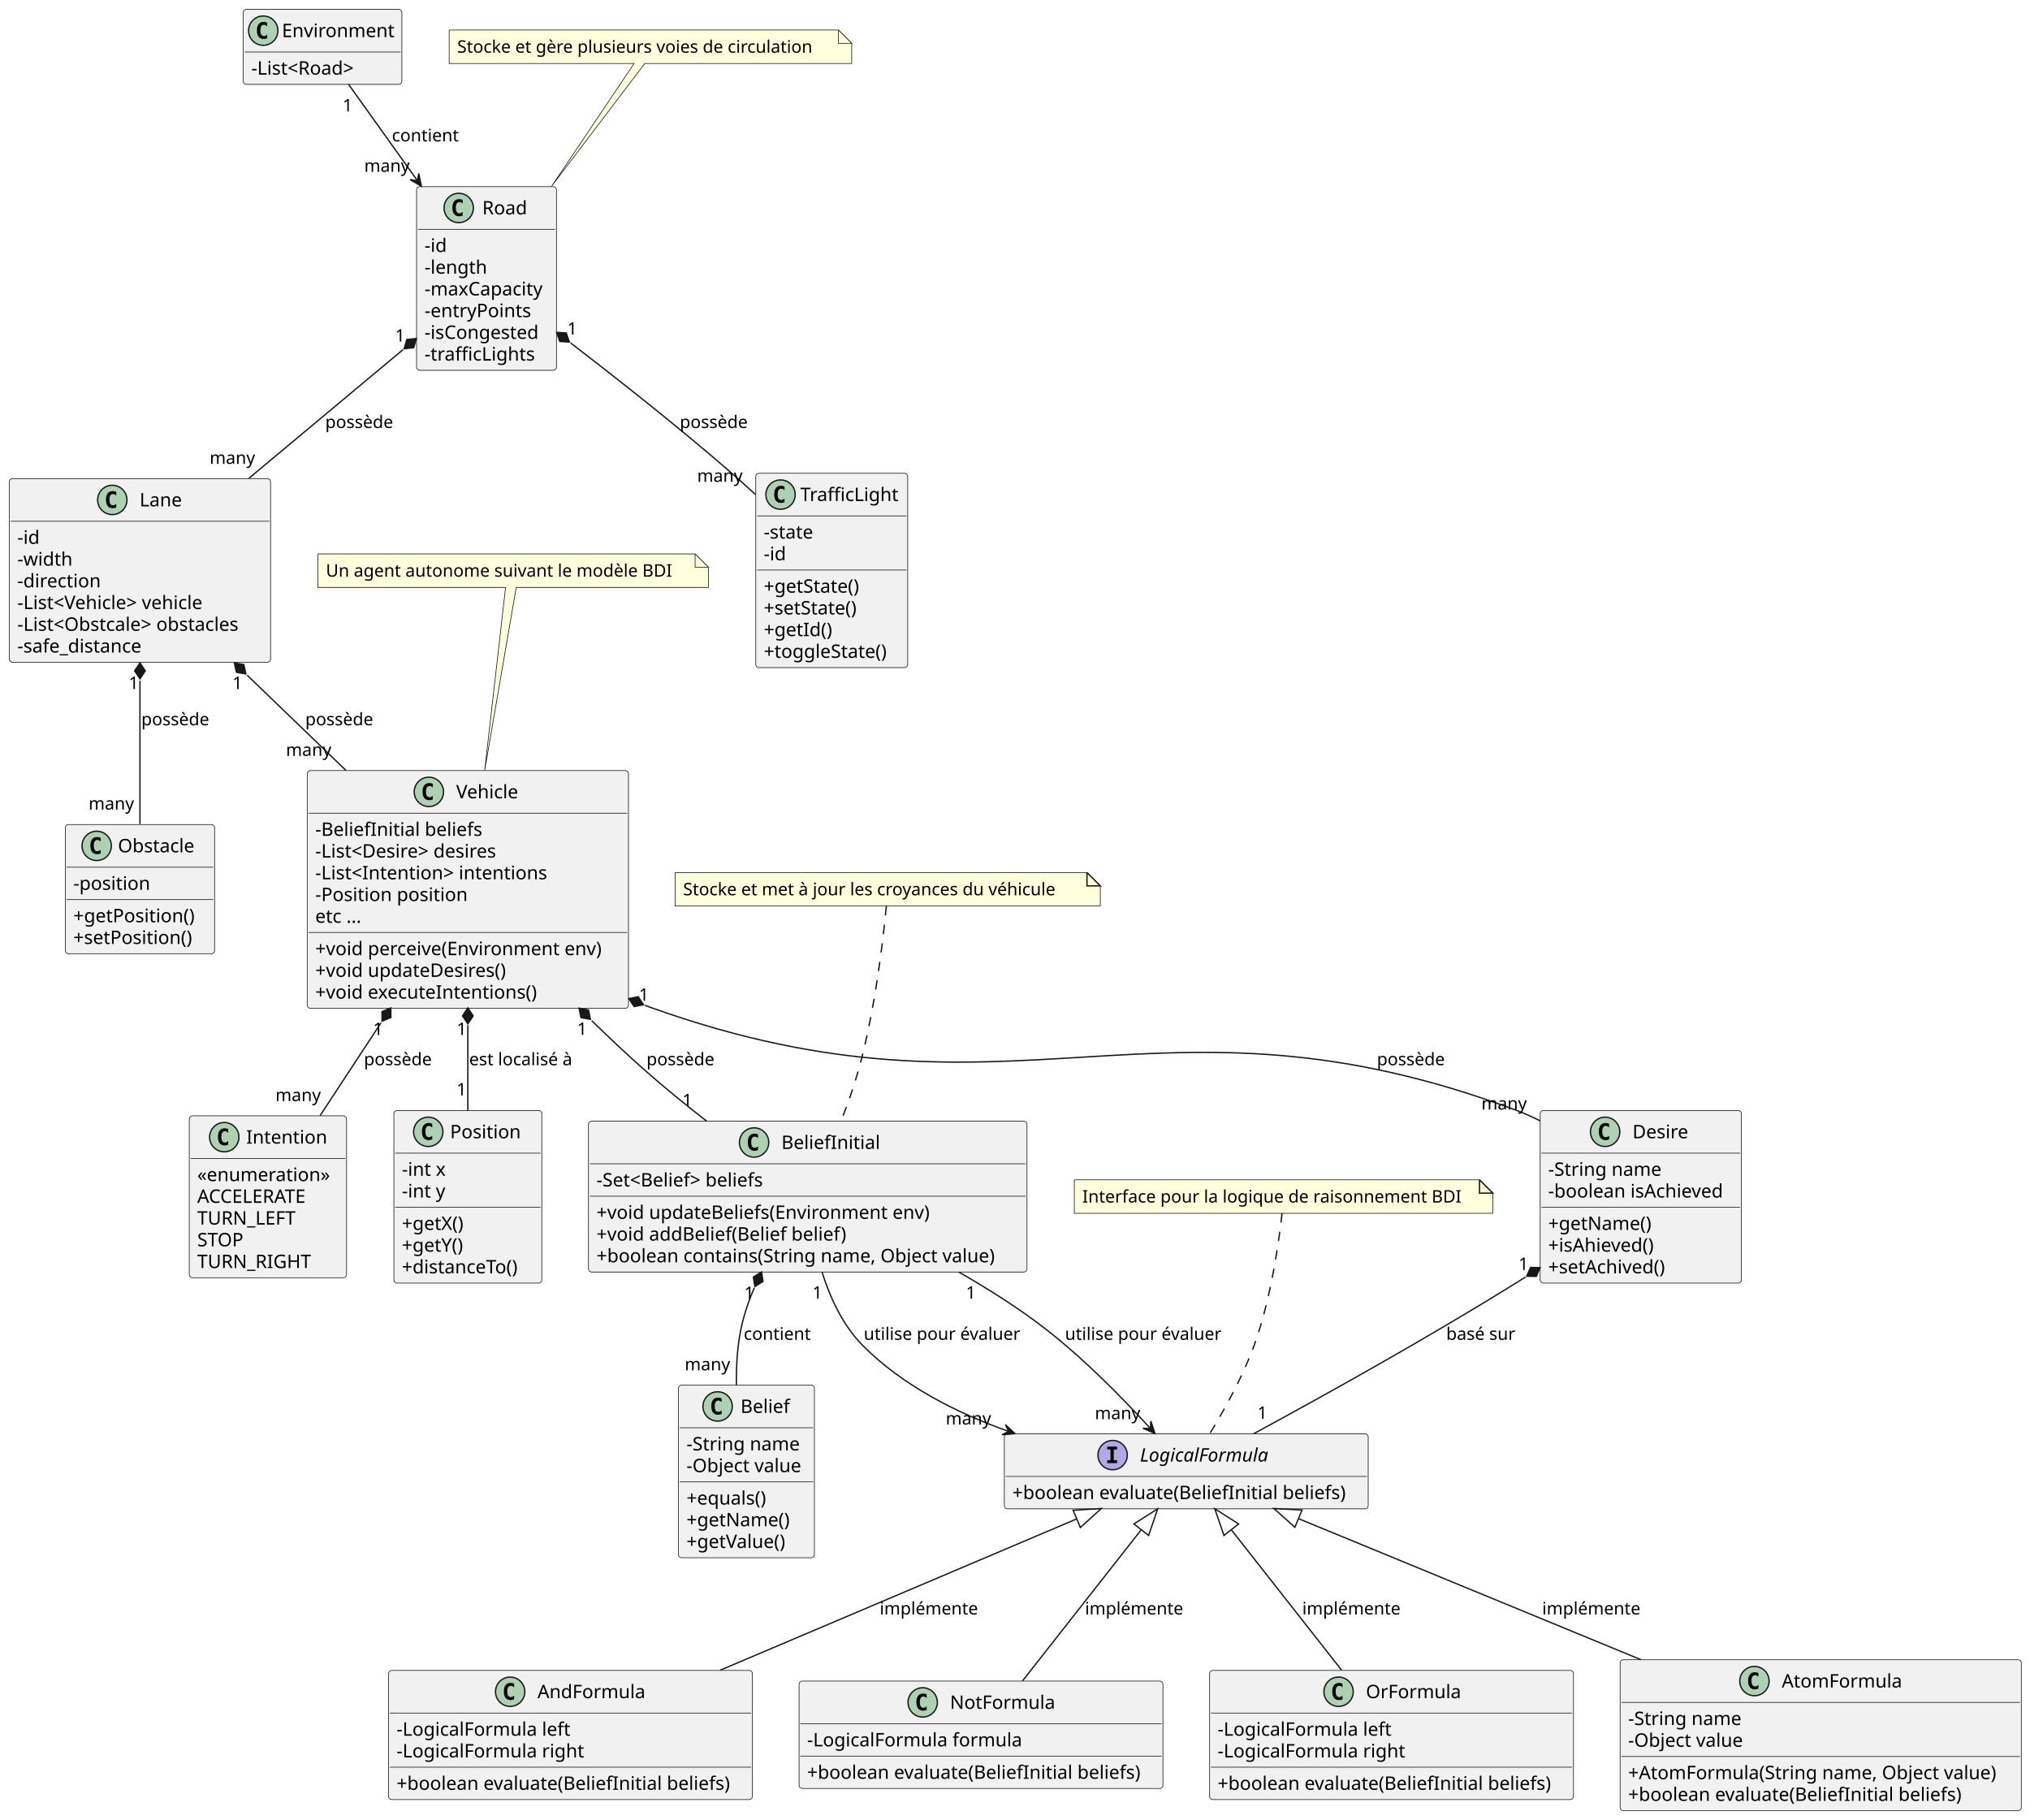
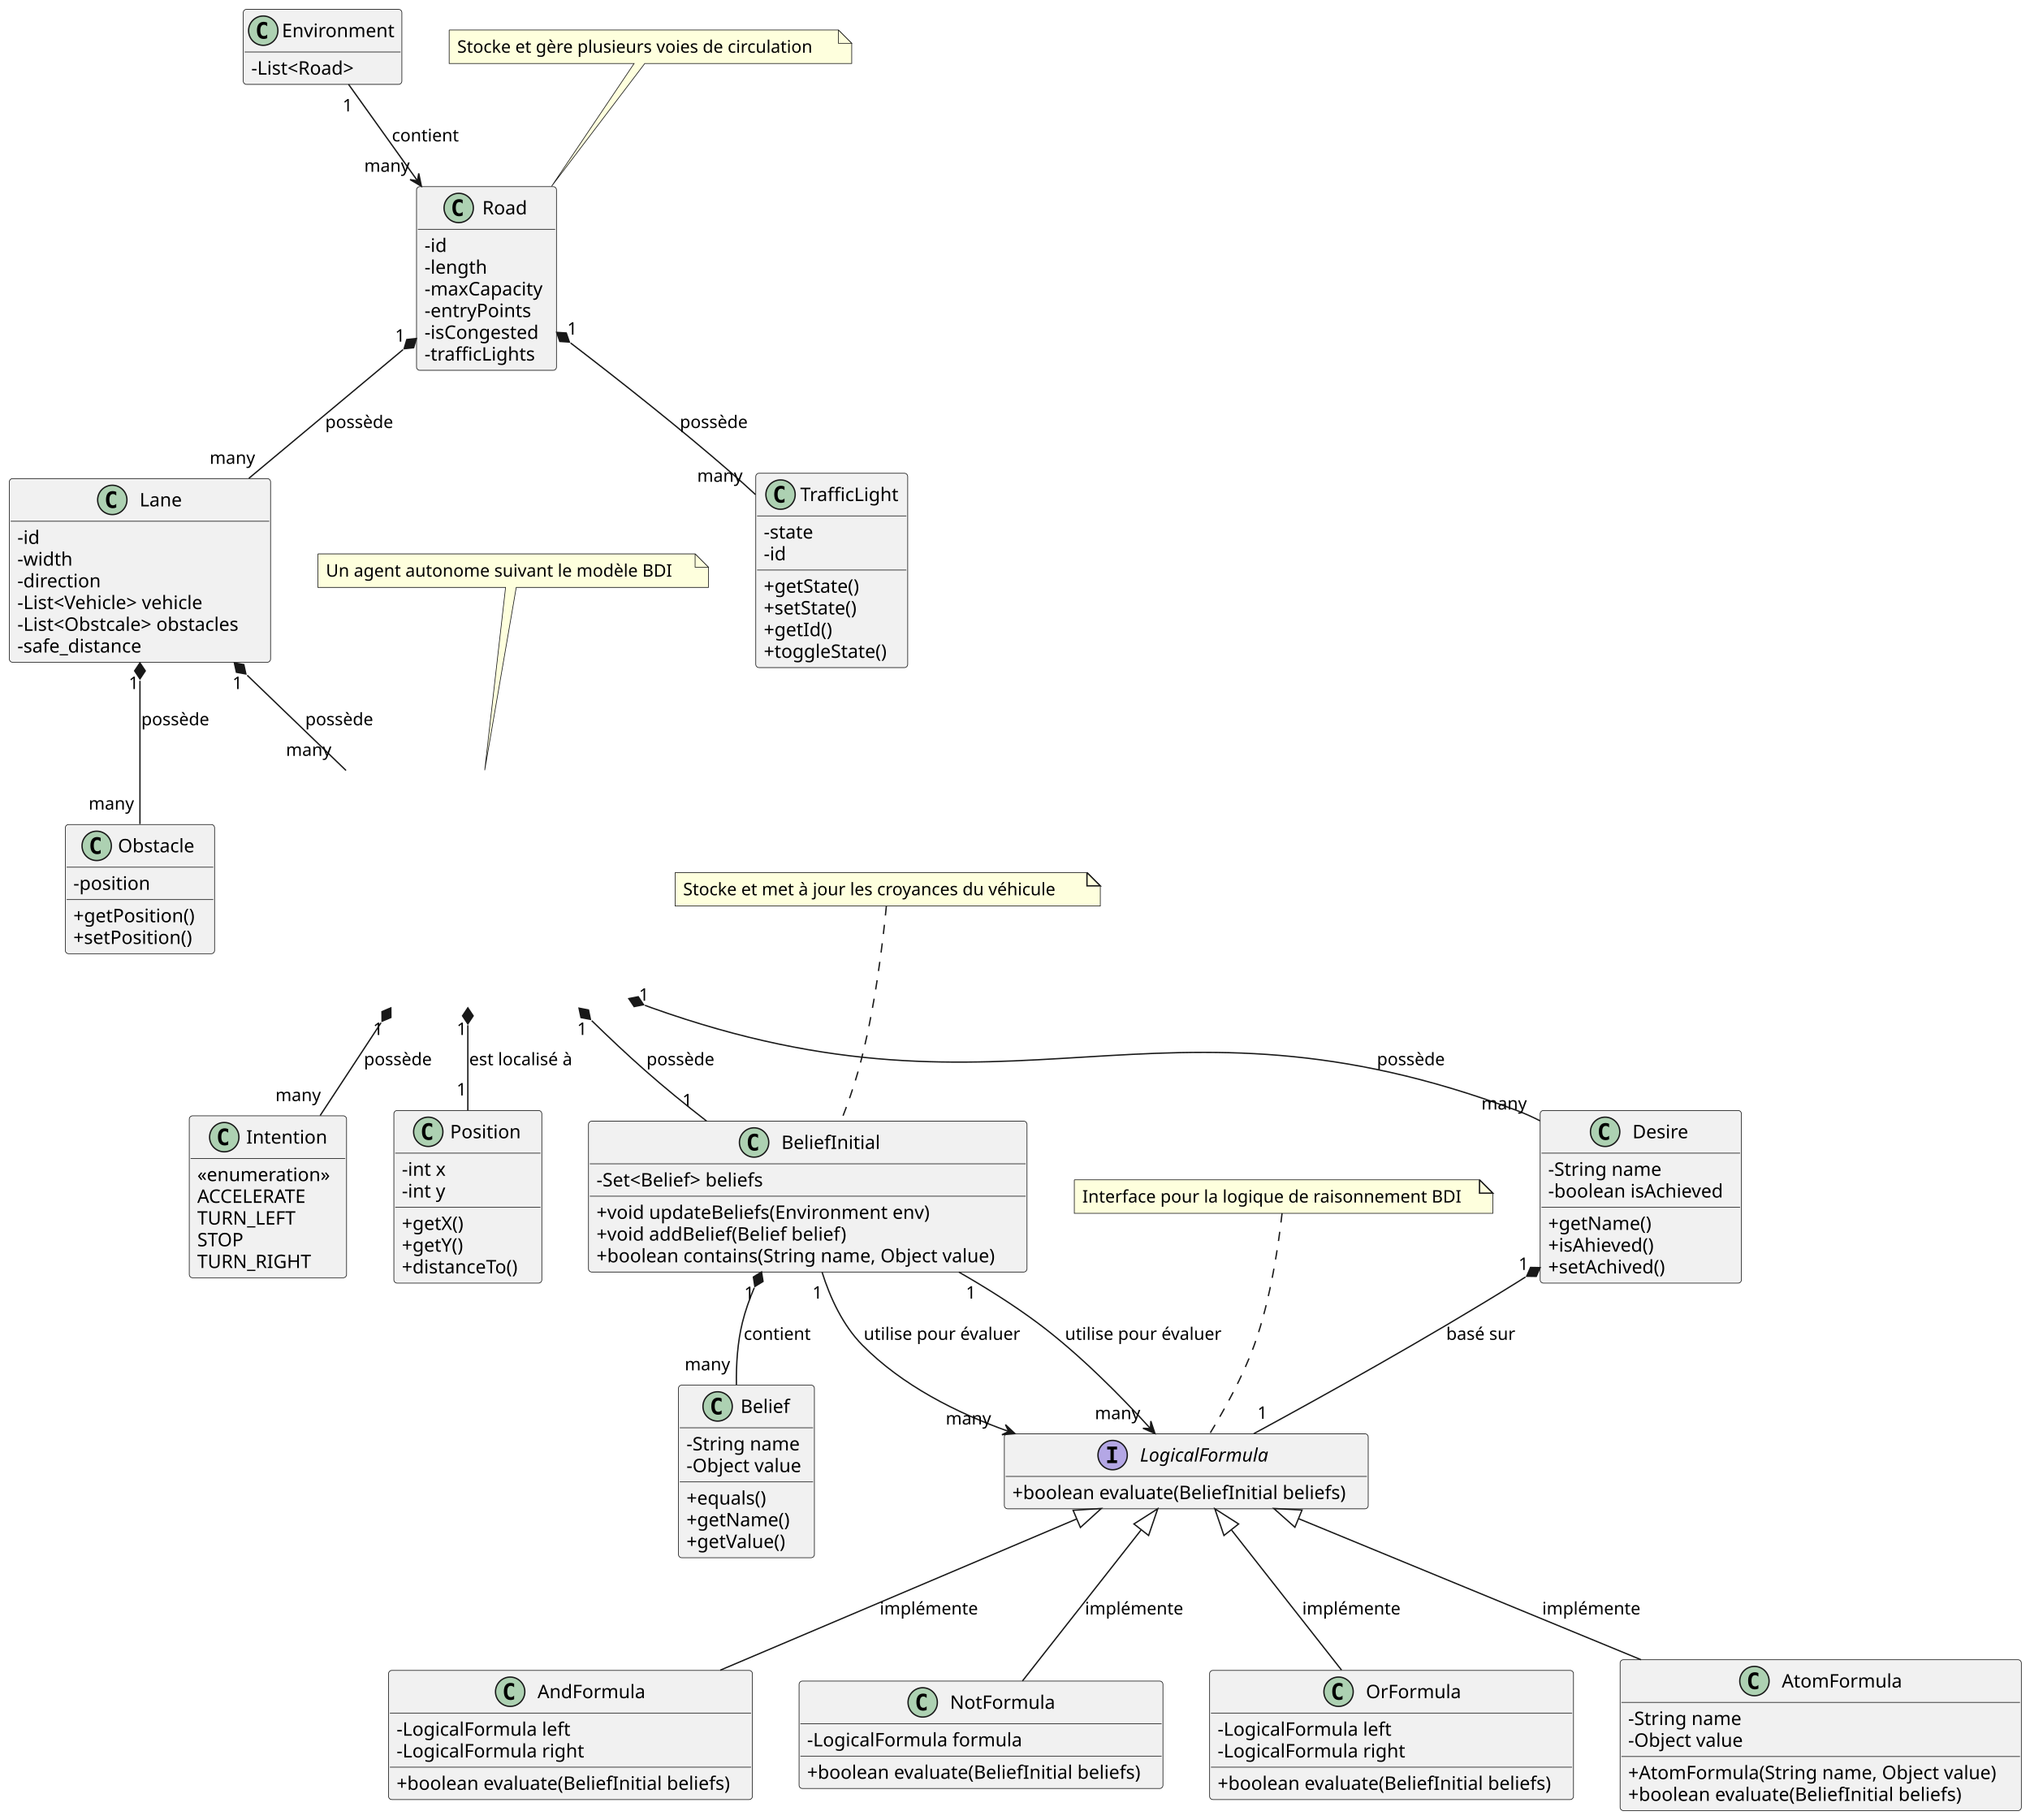
<svg xmlns="http://www.w3.org/2000/svg" contentStyleType="text/css" height="1365px" preserveAspectRatio="none" style="width:1523px;height:1365px;background:#FFFFFF;" version="1.1" viewBox="0 0 1523 1365" width="1523px" zoomAndPan="magnify">
  <defs />
  <g>
-     <g id="elem_Vehicle">
-       <rect codeLine="2" fill="#F1F1F1" height="178.375" id="Vehicle" rx="2.5" ry="2.5" style="stroke:#181818;stroke-width:0.5;" width="241" x="230.5" y="578" />
-       <ellipse cx="321.75" cy="594" fill="#ADD1B2" rx="11" ry="11" style="stroke:#181818;stroke-width:1.0;" />
-       <path d="M324.719,599.641 Q324.141,599.938 323.5,600.078 Q322.859,600.234 322.156,600.234 Q319.656,600.234 318.328,598.594 Q317.016,596.938 317.016,593.812 Q317.016,590.688 318.328,589.031 Q319.656,587.375 322.156,587.375 Q322.859,587.375 323.5,587.531 Q324.156,587.688 324.719,587.984 L324.719,590.703 Q324.094,590.125 323.5,589.859 Q322.906,589.578 322.281,589.578 Q320.938,589.578 320.25,590.656 Q319.562,591.719 319.562,593.812 Q319.562,595.906 320.25,596.984 Q320.938,598.047 322.281,598.047 Q322.906,598.047 323.5,597.781 Q324.094,597.5 324.719,596.922 L324.719,599.641 Z " fill="#000000" />
-       <text fill="#000000" font-family="sans-serif" font-size="14" lengthAdjust="spacing" textLength="50" x="342.25" y="598.847">Vehicle</text>
-       <line style="stroke:#181818;stroke-width:0.5;" x1="231.5" x2="470.5" y1="610" y2="610" />
-       <text fill="#000000" font-family="sans-serif" font-size="14" lengthAdjust="spacing" textLength="126" x="236.5" y="626.995">-BeliefInitial beliefs</text>
-       <text fill="#000000" font-family="sans-serif" font-size="14" lengthAdjust="spacing" textLength="152" x="236.5" y="643.292">-List&lt;Desire&gt; desires</text>
-       <text fill="#000000" font-family="sans-serif" font-size="14" lengthAdjust="spacing" textLength="186" x="236.5" y="659.589">-List&lt;Intention&gt; intentions</text>
-       <text fill="#000000" font-family="sans-serif" font-size="14" lengthAdjust="spacing" textLength="119" x="236.5" y="675.886">-Position position</text>
-       <text fill="#000000" font-family="sans-serif" font-size="14" lengthAdjust="spacing" textLength="38" x="236.5" y="692.183">etc ...</text>
-       <line style="stroke:#181818;stroke-width:0.5;" x1="231.5" x2="470.5" y1="699.484" y2="699.484" />
-       <text fill="#000000" font-family="sans-serif" font-size="14" lengthAdjust="spacing" textLength="229" x="236.5" y="716.48">+void perceive(Environment env)</text>
-       <text fill="#000000" font-family="sans-serif" font-size="14" lengthAdjust="spacing" textLength="156" x="236.5" y="732.776">+void updateDesires()</text>
-       <text fill="#000000" font-family="sans-serif" font-size="14" lengthAdjust="spacing" textLength="179" x="236.5" y="749.073">+void executeIntentions()</text>
-     </g>
    <g id="elem_BeliefInitial">
      <rect codeLine="13" fill="#F1F1F1" height="113.188" id="BeliefInitial" rx="2.5" ry="2.5" style="stroke:#181818;stroke-width:0.5;" width="329" x="441.5" y="841" />
      <ellipse cx="565.75" cy="857" fill="#ADD1B2" rx="11" ry="11" style="stroke:#181818;stroke-width:1.0;" />
      <path d="M568.719,862.641 Q568.141,862.938 567.5,863.078 Q566.859,863.234 566.156,863.234 Q563.656,863.234 562.328,861.594 Q561.016,859.938 561.016,856.812 Q561.016,853.688 562.328,852.031 Q563.656,850.375 566.156,850.375 Q566.859,850.375 567.5,850.531 Q568.156,850.688 568.719,850.984 L568.719,853.703 Q568.094,853.125 567.5,852.859 Q566.906,852.578 566.281,852.578 Q564.938,852.578 564.25,853.656 Q563.562,854.719 563.562,856.812 Q563.562,858.906 564.25,859.984 Q564.938,861.047 566.281,861.047 Q566.906,861.047 567.5,860.781 Q568.094,860.5 568.719,859.922 L568.719,862.641 Z " fill="#000000" />
      <text fill="#000000" font-family="sans-serif" font-size="14" lengthAdjust="spacing" textLength="72" x="586.25" y="861.847">BeliefInitial</text>
      <line style="stroke:#181818;stroke-width:0.5;" x1="442.5" x2="769.5" y1="873" y2="873" />
      <text fill="#000000" font-family="sans-serif" font-size="14" lengthAdjust="spacing" textLength="139" x="447.5" y="889.995">-Set&lt;Belief&gt; beliefs</text>
      <line style="stroke:#181818;stroke-width:0.5;" x1="442.5" x2="769.5" y1="897.297" y2="897.297" />
      <text fill="#000000" font-family="sans-serif" font-size="14" lengthAdjust="spacing" textLength="265" x="447.5" y="914.292">+void updateBeliefs(Environment env)</text>
      <text fill="#000000" font-family="sans-serif" font-size="14" lengthAdjust="spacing" textLength="197" x="447.5" y="930.589">+void addBelief(Belief belief)</text>
      <text fill="#000000" font-family="sans-serif" font-size="14" lengthAdjust="spacing" textLength="317" x="447.5" y="946.886">+boolean contains(String name, Object value)</text>
    </g>
    <g id="elem_Belief">
      <rect codeLine="20" fill="#F1F1F1" height="129.484" id="Belief" rx="2.5" ry="2.5" style="stroke:#181818;stroke-width:0.5;" width="102" x="509" y="1039" />
      <ellipse cx="538.4" cy="1055" fill="#ADD1B2" rx="11" ry="11" style="stroke:#181818;stroke-width:1.0;" />
      <path d="M541.369,1060.641 Q540.791,1060.938 540.15,1061.078 Q539.509,1061.234 538.806,1061.234 Q536.306,1061.234 534.978,1059.594 Q533.666,1057.938 533.666,1054.812 Q533.666,1051.688 534.978,1050.031 Q536.306,1048.375 538.806,1048.375 Q539.509,1048.375 540.15,1048.531 Q540.806,1048.688 541.369,1048.984 L541.369,1051.703 Q540.744,1051.125 540.15,1050.859 Q539.556,1050.578 538.931,1050.578 Q537.587,1050.578 536.9,1051.656 Q536.212,1052.719 536.212,1054.812 Q536.212,1056.906 536.9,1057.984 Q537.587,1059.047 538.931,1059.047 Q539.556,1059.047 540.15,1058.781 Q540.744,1058.5 541.369,1057.922 L541.369,1060.641 Z " fill="#000000" />
      <text fill="#000000" font-family="sans-serif" font-size="14" lengthAdjust="spacing" textLength="38" x="555.6" y="1059.847">Belief</text>
      <line style="stroke:#181818;stroke-width:0.5;" x1="510" x2="610" y1="1071" y2="1071" />
      <text fill="#000000" font-family="sans-serif" font-size="14" lengthAdjust="spacing" textLength="88" x="515" y="1087.995">-String name</text>
      <text fill="#000000" font-family="sans-serif" font-size="14" lengthAdjust="spacing" textLength="90" x="515" y="1104.292">-Object value</text>
      <line style="stroke:#181818;stroke-width:0.5;" x1="510" x2="610" y1="1111.594" y2="1111.594" />
      <text fill="#000000" font-family="sans-serif" font-size="14" lengthAdjust="spacing" textLength="68" x="515" y="1128.589">+equals()</text>
      <text fill="#000000" font-family="sans-serif" font-size="14" lengthAdjust="spacing" textLength="85" x="515" y="1144.886">+getName()</text>
      <text fill="#000000" font-family="sans-serif" font-size="14" lengthAdjust="spacing" textLength="83" x="515" y="1161.183">+getValue()</text>
    </g>
    <g id="elem_Desire">
      <rect codeLine="28" fill="#F1F1F1" height="129.484" id="Desire" rx="2.5" ry="2.5" style="stroke:#181818;stroke-width:0.5;" width="151" x="1155.5" y="833" />
      <ellipse cx="1204.25" cy="849" fill="#ADD1B2" rx="11" ry="11" style="stroke:#181818;stroke-width:1.0;" />
      <path d="M1207.219,854.641 Q1206.641,854.938 1206,855.078 Q1205.359,855.234 1204.656,855.234 Q1202.156,855.234 1200.828,853.594 Q1199.516,851.938 1199.516,848.812 Q1199.516,845.688 1200.828,844.031 Q1202.156,842.375 1204.656,842.375 Q1205.359,842.375 1206,842.531 Q1206.656,842.688 1207.219,842.984 L1207.219,845.703 Q1206.594,845.125 1206,844.859 Q1205.406,844.578 1204.781,844.578 Q1203.438,844.578 1202.75,845.656 Q1202.062,846.719 1202.062,848.812 Q1202.062,850.906 1202.75,851.984 Q1203.438,853.047 1204.781,853.047 Q1205.406,853.047 1206,852.781 Q1206.594,852.5 1207.219,851.922 L1207.219,854.641 Z " fill="#000000" />
      <text fill="#000000" font-family="sans-serif" font-size="14" lengthAdjust="spacing" textLength="45" x="1224.75" y="853.847">Desire</text>
      <line style="stroke:#181818;stroke-width:0.5;" x1="1156.5" x2="1305.5" y1="865" y2="865" />
      <text fill="#000000" font-family="sans-serif" font-size="14" lengthAdjust="spacing" textLength="88" x="1161.5" y="881.995">-String name</text>
      <text fill="#000000" font-family="sans-serif" font-size="14" lengthAdjust="spacing" textLength="139" x="1161.5" y="898.292">-boolean isAchieved</text>
      <line style="stroke:#181818;stroke-width:0.5;" x1="1156.5" x2="1305.5" y1="905.594" y2="905.594" />
      <text fill="#000000" font-family="sans-serif" font-size="14" lengthAdjust="spacing" textLength="85" x="1161.5" y="922.589">+getName()</text>
      <text fill="#000000" font-family="sans-serif" font-size="14" lengthAdjust="spacing" textLength="88" x="1161.5" y="938.886">+isAhieved()</text>
      <text fill="#000000" font-family="sans-serif" font-size="14" lengthAdjust="spacing" textLength="98" x="1161.5" y="955.183">+setAchived()</text>
    </g>
    <g id="elem_Intention">
      <rect codeLine="36" fill="#F1F1F1" height="121.484" id="Intention" rx="2.5" ry="2.5" style="stroke:#181818;stroke-width:0.5;" width="118" x="142" y="837" />
      <ellipse cx="168.25" cy="853" fill="#ADD1B2" rx="11" ry="11" style="stroke:#181818;stroke-width:1.0;" />
      <path d="M171.219,858.641 Q170.641,858.938 170,859.078 Q169.359,859.234 168.656,859.234 Q166.156,859.234 164.828,857.594 Q163.516,855.938 163.516,852.812 Q163.516,849.688 164.828,848.031 Q166.156,846.375 168.656,846.375 Q169.359,846.375 170,846.531 Q170.656,846.688 171.219,846.984 L171.219,849.703 Q170.594,849.125 170,848.859 Q169.406,848.578 168.781,848.578 Q167.438,848.578 166.75,849.656 Q166.062,850.719 166.062,852.812 Q166.062,854.906 166.75,855.984 Q167.438,857.047 168.781,857.047 Q169.406,857.047 170,856.781 Q170.594,856.5 171.219,855.922 L171.219,858.641 Z " fill="#000000" />
      <text fill="#000000" font-family="sans-serif" font-size="14" lengthAdjust="spacing" textLength="61" x="184.75" y="857.847">Intention</text>
      <line style="stroke:#181818;stroke-width:0.5;" x1="143" x2="259" y1="869" y2="869" />
      <text fill="#000000" font-family="sans-serif" font-size="14" lengthAdjust="spacing" textLength="106" x="148" y="885.995">«enumeration»</text>
      <text fill="#000000" font-family="sans-serif" font-size="14" lengthAdjust="spacing" textLength="91" x="148" y="902.292">ACCELERATE</text>
      <text fill="#000000" font-family="sans-serif" font-size="14" lengthAdjust="spacing" textLength="79" x="148" y="918.589">TURN_LEFT</text>
      <text fill="#000000" font-family="sans-serif" font-size="14" lengthAdjust="spacing" textLength="38" x="148" y="934.886">STOP</text>
      <text fill="#000000" font-family="sans-serif" font-size="14" lengthAdjust="spacing" textLength="89" x="148" y="951.183">TURN_RIGHT</text>
    </g>
    <g id="elem_Environment">
      <rect codeLine="44" fill="#F1F1F1" height="56.297" id="Environment" rx="2.5" ry="2.5" style="stroke:#181818;stroke-width:0.5;" width="119" x="182.5" y="7" />
      <ellipse cx="197.5" cy="23" fill="#ADD1B2" rx="11" ry="11" style="stroke:#181818;stroke-width:1.0;" />
      <path d="M200.469,28.641 Q199.891,28.938 199.25,29.078 Q198.609,29.234 197.906,29.234 Q195.406,29.234 194.078,27.594 Q192.766,25.938 192.766,22.812 Q192.766,19.688 194.078,18.031 Q195.406,16.375 197.906,16.375 Q198.609,16.375 199.25,16.531 Q199.906,16.688 200.469,16.984 L200.469,19.703 Q199.844,19.125 199.25,18.859 Q198.656,18.578 198.031,18.578 Q196.688,18.578 196,19.656 Q195.312,20.719 195.312,22.812 Q195.312,24.906 196,25.984 Q196.688,27.047 198.031,27.047 Q198.656,27.047 199.25,26.781 Q199.844,26.5 200.469,25.922 L200.469,28.641 Z " fill="#000000" />
      <text fill="#000000" font-family="sans-serif" font-size="14" lengthAdjust="spacing" textLength="87" x="211.5" y="27.847">Environment</text>
      <line style="stroke:#181818;stroke-width:0.5;" x1="183.5" x2="300.5" y1="39" y2="39" />
      <text fill="#000000" font-family="sans-serif" font-size="14" lengthAdjust="spacing" textLength="88" x="188.5" y="55.995">-List&lt;Road&gt;</text>
    </g>
    <g id="elem_Lane">
      <rect codeLine="47" fill="#F1F1F1" height="137.781" id="Lane" rx="2.5" ry="2.5" style="stroke:#181818;stroke-width:0.5;" width="196" x="7" y="359" />
      <ellipse cx="84.25" cy="375" fill="#ADD1B2" rx="11" ry="11" style="stroke:#181818;stroke-width:1.0;" />
      <path d="M87.219,380.641 Q86.641,380.938 86,381.078 Q85.359,381.234 84.656,381.234 Q82.156,381.234 80.828,379.594 Q79.516,377.938 79.516,374.812 Q79.516,371.688 80.828,370.031 Q82.156,368.375 84.656,368.375 Q85.359,368.375 86,368.531 Q86.656,368.688 87.219,368.984 L87.219,371.703 Q86.594,371.125 86,370.859 Q85.406,370.578 84.781,370.578 Q83.438,370.578 82.75,371.656 Q82.062,372.719 82.062,374.812 Q82.062,376.906 82.75,377.984 Q83.438,379.047 84.781,379.047 Q85.406,379.047 86,378.781 Q86.594,378.5 87.219,377.922 L87.219,380.641 Z " fill="#000000" />
      <text fill="#000000" font-family="sans-serif" font-size="14" lengthAdjust="spacing" textLength="33" x="104.75" y="379.847">Lane</text>
      <line style="stroke:#181818;stroke-width:0.5;" x1="8" x2="202" y1="391" y2="391" />
      <text fill="#000000" font-family="sans-serif" font-size="14" lengthAdjust="spacing" textLength="17" x="13" y="407.995">-id</text>
      <text fill="#000000" font-family="sans-serif" font-size="14" lengthAdjust="spacing" textLength="42" x="13" y="424.292">-width</text>
      <text fill="#000000" font-family="sans-serif" font-size="14" lengthAdjust="spacing" textLength="65" x="13" y="440.589">-direction</text>
      <text fill="#000000" font-family="sans-serif" font-size="14" lengthAdjust="spacing" textLength="154" x="13" y="456.886">-List&lt;Vehicle&gt; vehicle</text>
      <text fill="#000000" font-family="sans-serif" font-size="14" lengthAdjust="spacing" textLength="184" x="13" y="473.183">-List&lt;Obstcale&gt; obstacles</text>
      <text fill="#000000" font-family="sans-serif" font-size="14" lengthAdjust="spacing" textLength="100" x="13" y="489.479">-safe_distance</text>
    </g>
    <g id="elem_Road">
      <rect codeLine="55" fill="#F1F1F1" height="137.781" id="Road" rx="2.5" ry="2.5" style="stroke:#181818;stroke-width:0.5;" width="105" x="312.5" y="140" />
      <ellipse cx="344.15" cy="156" fill="#ADD1B2" rx="11" ry="11" style="stroke:#181818;stroke-width:1.0;" />
      <path d="M347.119,161.641 Q346.541,161.938 345.9,162.078 Q345.259,162.234 344.556,162.234 Q342.056,162.234 340.728,160.594 Q339.416,158.938 339.416,155.812 Q339.416,152.688 340.728,151.031 Q342.056,149.375 344.556,149.375 Q345.259,149.375 345.9,149.531 Q346.556,149.688 347.119,149.984 L347.119,152.703 Q346.494,152.125 345.9,151.859 Q345.306,151.578 344.681,151.578 Q343.337,151.578 342.65,152.656 Q341.962,153.719 341.962,155.812 Q341.962,157.906 342.65,158.984 Q343.337,160.047 344.681,160.047 Q345.306,160.047 345.9,159.781 Q346.494,159.5 347.119,158.922 L347.119,161.641 Z " fill="#000000" />
      <text fill="#000000" font-family="sans-serif" font-size="14" lengthAdjust="spacing" textLength="36" x="361.85" y="160.847">Road</text>
      <line style="stroke:#181818;stroke-width:0.5;" x1="313.5" x2="416.5" y1="172" y2="172" />
      <text fill="#000000" font-family="sans-serif" font-size="14" lengthAdjust="spacing" textLength="17" x="318.5" y="188.995">-id</text>
      <text fill="#000000" font-family="sans-serif" font-size="14" lengthAdjust="spacing" textLength="49" x="318.5" y="205.292">-length</text>
      <text fill="#000000" font-family="sans-serif" font-size="14" lengthAdjust="spacing" textLength="91" x="318.5" y="221.589">-maxCapacity</text>
      <text fill="#000000" font-family="sans-serif" font-size="14" lengthAdjust="spacing" textLength="83" x="318.5" y="237.886">-entryPoints</text>
      <text fill="#000000" font-family="sans-serif" font-size="14" lengthAdjust="spacing" textLength="93" x="318.5" y="254.183">-isCongested</text>
      <text fill="#000000" font-family="sans-serif" font-size="14" lengthAdjust="spacing" textLength="83" x="318.5" y="270.479">-trafficLights</text>
    </g>
    <g id="elem_Obstacle">
      <rect codeLine="63" fill="#F1F1F1" height="96.891" id="Obstacle" rx="2.5" ry="2.5" style="stroke:#181818;stroke-width:0.5;" width="112" x="49" y="618.5" />
      <ellipse cx="72.55" cy="634.5" fill="#ADD1B2" rx="11" ry="11" style="stroke:#181818;stroke-width:1.0;" />
      <path d="M75.519,640.141 Q74.941,640.438 74.3,640.578 Q73.659,640.734 72.956,640.734 Q70.456,640.734 69.128,639.094 Q67.816,637.438 67.816,634.312 Q67.816,631.188 69.128,629.531 Q70.456,627.875 72.956,627.875 Q73.659,627.875 74.3,628.031 Q74.956,628.188 75.519,628.484 L75.519,631.203 Q74.894,630.625 74.3,630.359 Q73.706,630.078 73.081,630.078 Q71.737,630.078 71.05,631.156 Q70.362,632.219 70.362,634.312 Q70.362,636.406 71.05,637.484 Q71.737,638.547 73.081,638.547 Q73.706,638.547 74.3,638.281 Q74.894,638 75.519,637.422 L75.519,640.141 Z " fill="#000000" />
      <text fill="#000000" font-family="sans-serif" font-size="14" lengthAdjust="spacing" textLength="61" x="88.45" y="639.347">Obstacle</text>
      <line style="stroke:#181818;stroke-width:0.5;" x1="50" x2="160" y1="650.5" y2="650.5" />
      <text fill="#000000" font-family="sans-serif" font-size="14" lengthAdjust="spacing" textLength="60" x="55" y="667.495">-position</text>
      <line style="stroke:#181818;stroke-width:0.5;" x1="50" x2="160" y1="674.797" y2="674.797" />
      <text fill="#000000" font-family="sans-serif" font-size="14" lengthAdjust="spacing" textLength="100" x="55" y="691.792">+getPosition()</text>
      <text fill="#000000" font-family="sans-serif" font-size="14" lengthAdjust="spacing" textLength="99" x="55" y="708.089">+setPosition()</text>
    </g>
    <g id="elem_TrafficLight">
      <rect codeLine="70" fill="#F1F1F1" height="145.781" id="TrafficLight" rx="2.5" ry="2.5" style="stroke:#181818;stroke-width:0.5;" width="114" x="567" y="355" />
      <ellipse cx="585.6" cy="371" fill="#ADD1B2" rx="11" ry="11" style="stroke:#181818;stroke-width:1.0;" />
      <path d="M588.569,376.641 Q587.991,376.938 587.35,377.078 Q586.709,377.234 586.006,377.234 Q583.506,377.234 582.178,375.594 Q580.866,373.938 580.866,370.812 Q580.866,367.688 582.178,366.031 Q583.506,364.375 586.006,364.375 Q586.709,364.375 587.35,364.531 Q588.006,364.688 588.569,364.984 L588.569,367.703 Q587.944,367.125 587.35,366.859 Q586.756,366.578 586.131,366.578 Q584.788,366.578 584.1,367.656 Q583.413,368.719 583.413,370.812 Q583.413,372.906 584.1,373.984 Q584.788,375.047 586.131,375.047 Q586.756,375.047 587.35,374.781 Q587.944,374.5 588.569,373.922 L588.569,376.641 Z " fill="#000000" />
      <text fill="#000000" font-family="sans-serif" font-size="14" lengthAdjust="spacing" textLength="74" x="600.4" y="375.847">TrafficLight</text>
      <line style="stroke:#181818;stroke-width:0.5;" x1="568" x2="680" y1="387" y2="387" />
      <text fill="#000000" font-family="sans-serif" font-size="14" lengthAdjust="spacing" textLength="40" x="573" y="403.995">-state</text>
      <text fill="#000000" font-family="sans-serif" font-size="14" lengthAdjust="spacing" textLength="17" x="573" y="420.292">-id</text>
      <line style="stroke:#181818;stroke-width:0.5;" x1="568" x2="680" y1="427.594" y2="427.594" />
      <text fill="#000000" font-family="sans-serif" font-size="14" lengthAdjust="spacing" textLength="81" x="573" y="444.589">+getState()</text>
      <text fill="#000000" font-family="sans-serif" font-size="14" lengthAdjust="spacing" textLength="80" x="573" y="460.886">+setState()</text>
      <text fill="#000000" font-family="sans-serif" font-size="14" lengthAdjust="spacing" textLength="57" x="573" y="477.183">+getId()</text>
      <text fill="#000000" font-family="sans-serif" font-size="14" lengthAdjust="spacing" textLength="102" x="573" y="493.479">+toggleState()</text>
    </g>
    <g id="elem_LogicalFormula">
      <rect codeLine="80" fill="#F1F1F1" height="56.297" id="LogicalFormula" rx="2.5" ry="2.5" style="stroke:#181818;stroke-width:0.5;" width="273" x="753.5" y="1075.5" />
      <ellipse cx="834.75" cy="1091.5" fill="#B4A7E5" rx="11" ry="11" style="stroke:#181818;stroke-width:1.0;" />
      <path d="M830.672,1087.266 L830.672,1085.109 L838.062,1085.109 L838.062,1087.266 L835.594,1087.266 L835.594,1095.344 L838.062,1095.344 L838.062,1097.5 L830.672,1097.5 L830.672,1095.344 L833.141,1095.344 L833.141,1087.266 L830.672,1087.266 Z " fill="#000000" />
      <text fill="#000000" font-family="sans-serif" font-size="14" font-style="italic" lengthAdjust="spacing" textLength="102" x="855.25" y="1096.347">LogicalFormula</text>
      <line style="stroke:#181818;stroke-width:0.5;" x1="754.5" x2="1025.5" y1="1107.5" y2="1107.5" />
      <text fill="#000000" font-family="sans-serif" font-size="14" lengthAdjust="spacing" textLength="261" x="759.5" y="1124.495">+boolean evaluate(BeliefInitial beliefs)</text>
    </g>
    <g id="elem_AndFormula">
      <rect codeLine="84" fill="#F1F1F1" height="96.891" id="AndFormula" rx="2.5" ry="2.5" style="stroke:#181818;stroke-width:0.5;" width="273" x="291.5" y="1253" />
      <ellipse cx="382.75" cy="1269" fill="#ADD1B2" rx="11" ry="11" style="stroke:#181818;stroke-width:1.0;" />
      <path d="M385.719,1274.641 Q385.141,1274.938 384.5,1275.078 Q383.859,1275.234 383.156,1275.234 Q380.656,1275.234 379.328,1273.594 Q378.016,1271.938 378.016,1268.812 Q378.016,1265.688 379.328,1264.031 Q380.656,1262.375 383.156,1262.375 Q383.859,1262.375 384.5,1262.531 Q385.156,1262.688 385.719,1262.984 L385.719,1265.703 Q385.094,1265.125 384.5,1264.859 Q383.906,1264.578 383.281,1264.578 Q381.938,1264.578 381.25,1265.656 Q380.562,1266.719 380.562,1268.812 Q380.562,1270.906 381.25,1271.984 Q381.938,1273.047 383.281,1273.047 Q383.906,1273.047 384.5,1272.781 Q385.094,1272.5 385.719,1271.922 L385.719,1274.641 Z " fill="#000000" />
      <text fill="#000000" font-family="sans-serif" font-size="14" lengthAdjust="spacing" textLength="82" x="403.25" y="1273.847">AndFormula</text>
      <line style="stroke:#181818;stroke-width:0.5;" x1="292.5" x2="563.5" y1="1285" y2="1285" />
      <text fill="#000000" font-family="sans-serif" font-size="14" lengthAdjust="spacing" textLength="132" x="297.5" y="1301.995">-LogicalFormula left</text>
      <text fill="#000000" font-family="sans-serif" font-size="14" lengthAdjust="spacing" textLength="142" x="297.5" y="1318.292">-LogicalFormula right</text>
      <line style="stroke:#181818;stroke-width:0.5;" x1="292.5" x2="563.5" y1="1325.594" y2="1325.594" />
      <text fill="#000000" font-family="sans-serif" font-size="14" lengthAdjust="spacing" textLength="261" x="297.5" y="1342.589">+boolean evaluate(BeliefInitial beliefs)</text>
    </g>
    <g id="elem_NotFormula">
      <rect codeLine="89" fill="#F1F1F1" height="80.594" id="NotFormula" rx="2.5" ry="2.5" style="stroke:#181818;stroke-width:0.5;" width="273" x="599.5" y="1261" />
      <ellipse cx="692.25" cy="1277" fill="#ADD1B2" rx="11" ry="11" style="stroke:#181818;stroke-width:1.0;" />
      <path d="M695.219,1282.641 Q694.641,1282.938 694,1283.078 Q693.359,1283.234 692.656,1283.234 Q690.156,1283.234 688.828,1281.594 Q687.516,1279.938 687.516,1276.812 Q687.516,1273.688 688.828,1272.031 Q690.156,1270.375 692.656,1270.375 Q693.359,1270.375 694,1270.531 Q694.656,1270.688 695.219,1270.984 L695.219,1273.703 Q694.594,1273.125 694,1272.859 Q693.406,1272.578 692.781,1272.578 Q691.438,1272.578 690.75,1273.656 Q690.062,1274.719 690.062,1276.812 Q690.062,1278.906 690.75,1279.984 Q691.438,1281.047 692.781,1281.047 Q693.406,1281.047 694,1280.781 Q694.594,1280.5 695.219,1279.922 L695.219,1282.641 Z " fill="#000000" />
      <text fill="#000000" font-family="sans-serif" font-size="14" lengthAdjust="spacing" textLength="79" x="712.75" y="1281.847">NotFormula</text>
      <line style="stroke:#181818;stroke-width:0.5;" x1="600.5" x2="871.5" y1="1293" y2="1293" />
      <text fill="#000000" font-family="sans-serif" font-size="14" lengthAdjust="spacing" textLength="162" x="605.5" y="1309.995">-LogicalFormula formula</text>
      <line style="stroke:#181818;stroke-width:0.5;" x1="600.5" x2="871.5" y1="1317.297" y2="1317.297" />
      <text fill="#000000" font-family="sans-serif" font-size="14" lengthAdjust="spacing" textLength="261" x="605.5" y="1334.292">+boolean evaluate(BeliefInitial beliefs)</text>
    </g>
    <g id="elem_OrFormula">
      <rect codeLine="93" fill="#F1F1F1" height="96.891" id="OrFormula" rx="2.5" ry="2.5" style="stroke:#181818;stroke-width:0.5;" width="273" x="907.5" y="1253" />
      <ellipse cx="1004.25" cy="1269" fill="#ADD1B2" rx="11" ry="11" style="stroke:#181818;stroke-width:1.0;" />
      <path d="M1007.219,1274.641 Q1006.641,1274.938 1006,1275.078 Q1005.359,1275.234 1004.656,1275.234 Q1002.156,1275.234 1000.828,1273.594 Q999.516,1271.938 999.516,1268.812 Q999.516,1265.688 1000.828,1264.031 Q1002.156,1262.375 1004.656,1262.375 Q1005.359,1262.375 1006,1262.531 Q1006.656,1262.688 1007.219,1262.984 L1007.219,1265.703 Q1006.594,1265.125 1006,1264.859 Q1005.406,1264.578 1004.781,1264.578 Q1003.438,1264.578 1002.75,1265.656 Q1002.062,1266.719 1002.062,1268.812 Q1002.062,1270.906 1002.75,1271.984 Q1003.438,1273.047 1004.781,1273.047 Q1005.406,1273.047 1006,1272.781 Q1006.594,1272.5 1007.219,1271.922 L1007.219,1274.641 Z " fill="#000000" />
      <text fill="#000000" font-family="sans-serif" font-size="14" lengthAdjust="spacing" textLength="71" x="1024.75" y="1273.847">OrFormula</text>
      <line style="stroke:#181818;stroke-width:0.5;" x1="908.5" x2="1179.5" y1="1285" y2="1285" />
      <text fill="#000000" font-family="sans-serif" font-size="14" lengthAdjust="spacing" textLength="132" x="913.5" y="1301.995">-LogicalFormula left</text>
      <text fill="#000000" font-family="sans-serif" font-size="14" lengthAdjust="spacing" textLength="142" x="913.5" y="1318.292">-LogicalFormula right</text>
      <line style="stroke:#181818;stroke-width:0.5;" x1="908.5" x2="1179.5" y1="1325.594" y2="1325.594" />
      <text fill="#000000" font-family="sans-serif" font-size="14" lengthAdjust="spacing" textLength="261" x="913.5" y="1342.589">+boolean evaluate(BeliefInitial beliefs)</text>
    </g>
    <g id="elem_AtomFormula">
      <rect codeLine="98" fill="#F1F1F1" height="113.188" id="AtomFormula" rx="2.5" ry="2.5" style="stroke:#181818;stroke-width:0.5;" width="301" x="1215.5" y="1245" />
      <ellipse cx="1316.25" cy="1261" fill="#ADD1B2" rx="11" ry="11" style="stroke:#181818;stroke-width:1.0;" />
      <path d="M1319.219,1266.641 Q1318.641,1266.938 1318,1267.078 Q1317.359,1267.234 1316.656,1267.234 Q1314.156,1267.234 1312.828,1265.594 Q1311.516,1263.938 1311.516,1260.812 Q1311.516,1257.688 1312.828,1256.031 Q1314.156,1254.375 1316.656,1254.375 Q1317.359,1254.375 1318,1254.531 Q1318.656,1254.688 1319.219,1254.984 L1319.219,1257.703 Q1318.594,1257.125 1318,1256.859 Q1317.406,1256.578 1316.781,1256.578 Q1315.438,1256.578 1314.75,1257.656 Q1314.062,1258.719 1314.062,1260.812 Q1314.062,1262.906 1314.75,1263.984 Q1315.438,1265.047 1316.781,1265.047 Q1317.406,1265.047 1318,1264.781 Q1318.594,1264.5 1319.219,1263.922 L1319.219,1266.641 Z " fill="#000000" />
      <text fill="#000000" font-family="sans-serif" font-size="14" lengthAdjust="spacing" textLength="91" x="1336.75" y="1265.847">AtomFormula</text>
      <line style="stroke:#181818;stroke-width:0.5;" x1="1216.5" x2="1515.5" y1="1277" y2="1277" />
      <text fill="#000000" font-family="sans-serif" font-size="14" lengthAdjust="spacing" textLength="88" x="1221.5" y="1293.995">-String name</text>
      <text fill="#000000" font-family="sans-serif" font-size="14" lengthAdjust="spacing" textLength="90" x="1221.5" y="1310.292">-Object value</text>
      <line style="stroke:#181818;stroke-width:0.5;" x1="1216.5" x2="1515.5" y1="1317.594" y2="1317.594" />
      <text fill="#000000" font-family="sans-serif" font-size="14" lengthAdjust="spacing" textLength="289" x="1221.5" y="1334.589">+AtomFormula(String name, Object value)</text>
      <text fill="#000000" font-family="sans-serif" font-size="14" lengthAdjust="spacing" textLength="261" x="1221.5" y="1350.886">+boolean evaluate(BeliefInitial beliefs)</text>
    </g>
    <g id="elem_Position">
      <rect codeLine="105" fill="#F1F1F1" height="129.484" id="Position" rx="2.5" ry="2.5" style="stroke:#181818;stroke-width:0.5;" width="111" x="295.5" y="833" />
      <ellipse cx="321.3" cy="849" fill="#ADD1B2" rx="11" ry="11" style="stroke:#181818;stroke-width:1.0;" />
      <path d="M324.269,854.641 Q323.691,854.938 323.05,855.078 Q322.409,855.234 321.706,855.234 Q319.206,855.234 317.878,853.594 Q316.566,851.938 316.566,848.812 Q316.566,845.688 317.878,844.031 Q319.206,842.375 321.706,842.375 Q322.409,842.375 323.05,842.531 Q323.706,842.688 324.269,842.984 L324.269,845.703 Q323.644,845.125 323.05,844.859 Q322.456,844.578 321.831,844.578 Q320.488,844.578 319.8,845.656 Q319.113,846.719 319.113,848.812 Q319.113,850.906 319.8,851.984 Q320.488,853.047 321.831,853.047 Q322.456,853.047 323.05,852.781 Q323.644,852.5 324.269,851.922 L324.269,854.641 Z " fill="#000000" />
      <text fill="#000000" font-family="sans-serif" font-size="14" lengthAdjust="spacing" textLength="55" x="337.7" y="853.847">Position</text>
      <line style="stroke:#181818;stroke-width:0.5;" x1="296.5" x2="405.5" y1="865" y2="865" />
      <text fill="#000000" font-family="sans-serif" font-size="14" lengthAdjust="spacing" textLength="33" x="301.5" y="881.995">-int x</text>
      <text fill="#000000" font-family="sans-serif" font-size="14" lengthAdjust="spacing" textLength="33" x="301.5" y="898.292">-int y</text>
      <line style="stroke:#181818;stroke-width:0.5;" x1="296.5" x2="405.5" y1="905.594" y2="905.594" />
      <text fill="#000000" font-family="sans-serif" font-size="14" lengthAdjust="spacing" textLength="54" x="301.5" y="922.589">+getX()</text>
      <text fill="#000000" font-family="sans-serif" font-size="14" lengthAdjust="spacing" textLength="54" x="301.5" y="938.886">+getY()</text>
      <text fill="#000000" font-family="sans-serif" font-size="14" lengthAdjust="spacing" textLength="99" x="301.5" y="955.183">+distanceTo()</text>
    </g>
    <g id="elem_GMN215">
      <path d="M238.5,415.5 L238.5,440.633 A0,0 0 0 0 238.5,440.633 L379.31,440.633 L363.66,577.76 L387.31,440.633 L531.5,440.633 A0,0 0 0 0 531.5,440.633 L531.5,425.5 L521.5,415.5 L238.5,415.5 A0,0 0 0 0 238.5,415.5 " fill="#FEFFDD" style="stroke:#181818;stroke-width:0.5;" />
      <path d="M521.5,415.5 L521.5,425.5 L531.5,425.5 L521.5,415.5 " fill="#FEFFDD" style="stroke:#181818;stroke-width:0.5;" />
      <text fill="#000000" font-family="sans-serif" font-size="13" lengthAdjust="spacing" textLength="272" x="244.5" y="432.567">Un agent autonome suivant le modèle BDI</text>
    </g>
    <g id="elem_GMN291">
      <path d="M506.5,654.5 L506.5,679.633 L825.5,679.633 L825.5,664.5 L815.5,654.5 L506.5,654.5 " fill="#FEFFDD" style="stroke:#181818;stroke-width:0.5;" />
      <path d="M815.5,654.5 L815.5,664.5 L825.5,664.5 L815.5,654.5 " fill="#FEFFDD" style="stroke:#181818;stroke-width:1.0;" />
      <text fill="#000000" font-family="sans-serif" font-size="13" lengthAdjust="spacing" textLength="298" x="512.5" y="671.567">Stocke et met à jour les croyances du véhicule</text>
    </g>
    <g id="elem_GMN294">
      <path d="M806,885 L806,910.133 L1120,910.133 L1120,895 L1110,885 L806,885 " fill="#FEFFDD" style="stroke:#181818;stroke-width:0.5;" />
      <path d="M1110,885 L1110,895 L1120,895 L1110,885 " fill="#FEFFDD" style="stroke:#181818;stroke-width:1.0;" />
      <text fill="#000000" font-family="sans-serif" font-size="13" lengthAdjust="spacing" textLength="293" x="812" y="902.067">Interface pour la logique de raisonnement BDI</text>
    </g>
    <g id="elem_GMN297">
      <path d="M337,22.5 L337,47.633 A0,0 0 0 0 337,47.633 L475.74,47.633 L413.81,139.75 L483.74,47.633 L639,47.633 A0,0 0 0 0 639,47.633 L639,32.5 L629,22.5 L337,22.5 A0,0 0 0 0 337,22.5 " fill="#FEFFDD" style="stroke:#181818;stroke-width:0.5;" />
      <path d="M629,22.5 L629,32.5 L639,32.5 L629,22.5 " fill="#FEFFDD" style="stroke:#181818;stroke-width:0.5;" />
      <text fill="#000000" font-family="sans-serif" font-size="13" lengthAdjust="spacing" textLength="281" x="343" y="39.567">Stocke et gère plusieurs voies de circulation</text>
    </g>
    <g id="link_Environment_Road">
      <path codeLine="114" d="M261.49,63.25 C275.44,82.77 294.92,110 313.22,135.6 " fill="none" id="Environment-to-Road" style="stroke:#181818;stroke-width:1.0;" />
      <polygon fill="#181818" points="316.15,139.69,314.148,130.047,313.233,135.629,307.651,134.714,316.15,139.69" style="stroke:#181818;stroke-width:1.0;" />
      <text fill="#000000" font-family="sans-serif" font-size="13" lengthAdjust="spacing" textLength="52" x="294" y="106.067">contient</text>
      <text fill="#000000" font-family="sans-serif" font-size="13" lengthAdjust="spacing" textLength="8" x="257.072" y="83.565">1</text>
      <text fill="#000000" font-family="sans-serif" font-size="13" lengthAdjust="spacing" textLength="36" x="273.256" y="128.854">many</text>
    </g>
    <g id="link_Road_Lane">
      <path codeLine="115" d="M302.38,262.26 C267.67,291.24 224.09,327.6 186.72,358.79 " fill="none" id="Road-backto-Lane" style="stroke:#181818;stroke-width:1.0;" />
      <polygon fill="#181818" points="312.39,253.91,305.22,254.681,303.175,261.596,310.344,260.825,312.39,253.91" style="stroke:#181818;stroke-width:1.0;" />
      <text fill="#000000" font-family="sans-serif" font-size="13" lengthAdjust="spacing" textLength="54" x="244" y="321.067">possède</text>
      <text fill="#000000" font-family="sans-serif" font-size="13" lengthAdjust="spacing" textLength="8" x="296.429" y="256.262">1</text>
      <text fill="#000000" font-family="sans-serif" font-size="13" lengthAdjust="spacing" textLength="36" x="157.291" y="347.964">many</text>
    </g>
    <g id="link_Road_TrafficLight">
      <path codeLine="116" d="M428.04,257.24 C464.15,284.9 509.91,320.98 549,355 C554.85,360.1 560.86,365.51 566.8,370.99 " fill="none" id="Road-backto-TrafficLight" style="stroke:#181818;stroke-width:1.0;" />
      <polygon fill="#181818" points="417.64,249.31,419.982,256.13,427.178,256.592,424.836,249.772,417.64,249.31" style="stroke:#181818;stroke-width:1.0;" />
      <text fill="#000000" font-family="sans-serif" font-size="13" lengthAdjust="spacing" textLength="54" x="510" y="321.067">possède</text>
      <text fill="#000000" font-family="sans-serif" font-size="13" lengthAdjust="spacing" textLength="8" x="425.605" y="251.016">1</text>
      <text fill="#000000" font-family="sans-serif" font-size="13" lengthAdjust="spacing" textLength="36" x="523.045" y="361.422">many</text>
    </g>
    <g id="link_Lane_Obstacle">
      <path codeLine="117" d="M105,510.69 C105,546.53 105,587.35 105,618.14 " fill="none" id="Lane-backto-Obstacle" style="stroke:#181818;stroke-width:1.0;" />
      <polygon fill="#181818" points="105,497.23,101,503.23,105,509.23,109,503.23,105,497.23" style="stroke:#181818;stroke-width:1.0;" />
      <text fill="#000000" font-family="sans-serif" font-size="13" lengthAdjust="spacing" textLength="54" x="106" y="544.067">possède</text>
      <text fill="#000000" font-family="sans-serif" font-size="13" lengthAdjust="spacing" textLength="8" x="96.606" y="516.867">1</text>
      <text fill="#000000" font-family="sans-serif" font-size="13" lengthAdjust="spacing" textLength="36" x="66.469" y="607.298">many</text>
    </g>
    <g id="link_Lane_Vehicle">
      <path codeLine="118" d="M185.47,506.53 C209.16,529.35 235.26,554.5 259.59,577.93 " fill="none" id="Lane-backto-Vehicle" style="stroke:#181818;stroke-width:1.0;" />
      <polygon fill="#181818" points="175.82,497.23,177.366,504.273,184.462,505.555,182.916,498.512,175.82,497.23" style="stroke:#181818;stroke-width:1.0;" />
      <text fill="#000000" font-family="sans-serif" font-size="13" lengthAdjust="spacing" textLength="54" x="229" y="544.067">possède</text>
      <text fill="#000000" font-family="sans-serif" font-size="13" lengthAdjust="spacing" textLength="8" x="174.398" y="516.867">1</text>
      <text fill="#000000" font-family="sans-serif" font-size="13" lengthAdjust="spacing" textLength="36" x="214.53" y="566.99">many</text>
    </g>
    <g id="link_Vehicle_Desire">
      <path codeLine="119" d="M483.87,754.1 C485.58,754.76 487.29,755.39 489,756 C762.56,853.66 866.01,731.06 1138,833 C1143.86,835.2 1149.71,837.83 1155.45,840.77 " fill="none" id="Vehicle-backto-Desire" style="stroke:#181818;stroke-width:1.0;" />
      <polygon fill="#181818" points="471.76,749.07,475.769,755.064,482.844,753.669,478.835,747.675,471.76,749.07" style="stroke:#181818;stroke-width:1.0;" />
      <text fill="#000000" font-family="sans-serif" font-size="13" lengthAdjust="spacing" textLength="54" x="1033" y="799.067">possède</text>
      <text fill="#000000" font-family="sans-serif" font-size="13" lengthAdjust="spacing" textLength="8" x="479.363" y="750.674">1</text>
      <text fill="#000000" font-family="sans-serif" font-size="13" lengthAdjust="spacing" textLength="36" x="1111.41" y="832.302">many</text>
    </g>
    <g id="link_Vehicle_Intention">
      <path codeLine="120" d="M285.88,767.2 C270.31,790.92 254.16,815.52 240.18,836.81 " fill="none" id="Vehicle-backto-Intention" style="stroke:#181818;stroke-width:1.0;" />
      <polygon fill="#181818" points="293.22,756.02,286.585,758.844,286.64,766.055,293.275,763.231,293.22,756.02" style="stroke:#181818;stroke-width:1.0;" />
      <text fill="#000000" font-family="sans-serif" font-size="13" lengthAdjust="spacing" textLength="54" x="273" y="799.067">possède</text>
      <text fill="#000000" font-family="sans-serif" font-size="13" lengthAdjust="spacing" textLength="8" x="279.911" y="776.371">1</text>
      <text fill="#000000" font-family="sans-serif" font-size="13" lengthAdjust="spacing" textLength="36" x="206.629" y="825.972">many</text>
    </g>
    <g id="link_Vehicle_Position">
      <path codeLine="121" d="M351,769.07 C351,790.8 351,813.18 351,832.99 " fill="none" id="Vehicle-backto-Position" style="stroke:#181818;stroke-width:1.0;" />
      <polygon fill="#181818" points="351,756.02,347,762.02,351,768.02,355,762.02,351,756.02" style="stroke:#181818;stroke-width:1.0;" />
      <text fill="#000000" font-family="sans-serif" font-size="13" lengthAdjust="spacing" textLength="83" x="352" y="799.067">est localisé à</text>
      <text fill="#000000" font-family="sans-serif" font-size="13" lengthAdjust="spacing" textLength="8" x="342.656" y="776.371">1</text>
      <text fill="#000000" font-family="sans-serif" font-size="13" lengthAdjust="spacing" textLength="8" x="342.538" y="821.71">1</text>
    </g>
    <g id="link_Vehicle_BeliefInitial">
      <path codeLine="122" d="M443.93,765.61 C457.11,778.47 470.7,791.26 484,803 C498.5,815.81 514.57,828.86 530.17,840.99 " fill="none" id="Vehicle-backto-BeliefInitial" style="stroke:#181818;stroke-width:1.0;" />
      <polygon fill="#181818" points="434.42,756.24,435.889,763.3,442.971,764.659,441.502,757.599,434.42,756.24" style="stroke:#181818;stroke-width:1.0;" />
      <text fill="#000000" font-family="sans-serif" font-size="13" lengthAdjust="spacing" textLength="54" x="485" y="799.067">possède</text>
      <text fill="#000000" font-family="sans-serif" font-size="13" lengthAdjust="spacing" textLength="8" x="432.997" y="776.308">1</text>
      <text fill="#000000" font-family="sans-serif" font-size="13" lengthAdjust="spacing" textLength="8" x="511.942" y="829.852">1</text>
    </g>
    <g id="link_BeliefInitial_Belief">
      <path codeLine="123" d="M565.89,965.96 C562.26,974.5 559.14,983.29 557,992 C553.33,1006.91 552.25,1023.29 552.49,1038.77 " fill="none" id="BeliefInitial-backto-Belief" style="stroke:#181818;stroke-width:1.0;" />
      <polygon fill="#181818" points="571.34,954.12,565.2,957.902,566.33,965.024,572.47,961.242,571.34,954.12" style="stroke:#181818;stroke-width:1.0;" />
      <text fill="#000000" font-family="sans-serif" font-size="13" lengthAdjust="spacing" textLength="52" x="558" y="1005.067">contient</text>
      <text fill="#000000" font-family="sans-serif" font-size="13" lengthAdjust="spacing" textLength="8" x="558.387" y="974.399">1</text>
      <text fill="#000000" font-family="sans-serif" font-size="13" lengthAdjust="spacing" textLength="36" x="513.7" y="1027.918">many</text>
    </g>
    <g id="link_BeliefInitial_LogicalFormula">
      <path codeLine="124" d="M719.37,954.21 C739.52,965.75 759.85,978.53 778,992 C809.86,1015.64 841.62,1048.02 863.13,1071.61 " fill="none" id="BeliefInitial-to-LogicalFormula" style="stroke:#181818;stroke-width:1.0;" />
      <polygon fill="#181818" points="866.5,1075.32,863.395,1065.973,863.132,1071.624,857.482,1071.362,866.5,1075.32" style="stroke:#181818;stroke-width:1.0;" />
      <text fill="#000000" font-family="sans-serif" font-size="13" lengthAdjust="spacing" textLength="121" x="799" y="1005.067">utilise pour évaluer</text>
      <text fill="#000000" font-family="sans-serif" font-size="13" lengthAdjust="spacing" textLength="8" x="724.699" y="974.099">1</text>
      <text fill="#000000" font-family="sans-serif" font-size="13" lengthAdjust="spacing" textLength="36" x="821.422" y="1064.564">many</text>
    </g>
    <g id="link_BeliefInitial_LogicalFormula">
      <path codeLine="125" d="M616.73,954.23 C622.84,973.6 632.33,994.15 647,1009 C676.77,1039.13 717.29,1059.72 756.72,1073.73 " fill="none" id="BeliefInitial-to-LogicalFormula-1" style="stroke:#181818;stroke-width:1.0;" />
      <polygon fill="#181818" points="761.52,1075.41,754.338,1068.671,756.798,1073.765,751.705,1076.226,761.52,1075.41" style="stroke:#181818;stroke-width:1.0;" />
      <text fill="#000000" font-family="sans-serif" font-size="13" lengthAdjust="spacing" textLength="121" x="648" y="1005.067">utilise pour évaluer</text>
      <text fill="#000000" font-family="sans-serif" font-size="13" lengthAdjust="spacing" textLength="8" x="609.55" y="974.122">1</text>
      <text fill="#000000" font-family="sans-serif" font-size="13" lengthAdjust="spacing" textLength="36" x="709.499" y="1068.575">many</text>
    </g>
    <g id="link_LogicalFormula_AndFormula">
      <path codeLine="126" d="M807.66,1139.43 C733.19,1171.02 622.9,1217.82 540.35,1252.84 " fill="none" id="LogicalFormula-backto-AndFormula" style="stroke:#181818;stroke-width:1.0;" />
      <polygon fill="none" points="805.1,1132.91,826.25,1131.55,810.57,1145.8,805.1,1132.91" style="stroke:#181818;stroke-width:1.0;" />
      <text fill="#000000" font-family="sans-serif" font-size="13" lengthAdjust="spacing" textLength="77" x="660" y="1211.067">implémente</text>
    </g>
    <g id="link_LogicalFormula_NotFormula">
      <path codeLine="127" d="M856.09,1147.66 C829.53,1181.46 792.88,1228.1 767.08,1260.95 " fill="none" id="LogicalFormula-backto-NotFormula" style="stroke:#181818;stroke-width:1.0;" />
      <polygon fill="none" points="850.73,1143.15,868.59,1131.75,861.73,1151.8,850.73,1143.15" style="stroke:#181818;stroke-width:1.0;" />
      <text fill="#000000" font-family="sans-serif" font-size="13" lengthAdjust="spacing" textLength="77" x="814" y="1211.067">implémente</text>
    </g>
    <g id="link_LogicalFormula_OrFormula">
      <path codeLine="128" d="M924,1147.77 C948.41,1178.84 981.3,1220.71 1006.48,1252.75 " fill="none" id="LogicalFormula-backto-OrFormula" style="stroke:#181818;stroke-width:1.0;" />
      <polygon fill="none" points="918.27,1151.8,911.41,1131.75,929.27,1143.15,918.27,1151.8" style="stroke:#181818;stroke-width:1.0;" />
      <text fill="#000000" font-family="sans-serif" font-size="13" lengthAdjust="spacing" textLength="77" x="977" y="1211.067">implémente</text>
    </g>
    <g id="link_LogicalFormula_AtomFormula">
      <path codeLine="129" d="M974.4,1139.25 C1045.53,1168.54 1148.62,1210.99 1231.17,1244.98 " fill="none" id="LogicalFormula-backto-AtomFormula" style="stroke:#181818;stroke-width:1.0;" />
      <polygon fill="none" points="971.51,1145.63,955.69,1131.55,976.84,1132.69,971.51,1145.63" style="stroke:#181818;stroke-width:1.0;" />
      <text fill="#000000" font-family="sans-serif" font-size="13" lengthAdjust="spacing" textLength="77" x="1157" y="1211.067">implémente</text>
    </g>
    <g id="link_Desire_LogicalFormula">
      <path codeLine="130" d="M1144.49,957.91 C1142.31,959.3 1140.15,960.66 1138,962 C1071.01,1003.74 991.23,1048.01 940.6,1075.45 " fill="none" id="Desire-backto-LogicalFormula" style="stroke:#181818;stroke-width:1.0;" />
      <polygon fill="#181818" points="1155.47,950.84,1148.26,950.728,1145.383,957.34,1152.593,957.452,1155.47,950.84" style="stroke:#181818;stroke-width:1.0;" />
      <text fill="#000000" font-family="sans-serif" font-size="13" lengthAdjust="spacing" textLength="55" x="1085" y="1005.067">basé sur</text>
      <text fill="#000000" font-family="sans-serif" font-size="13" lengthAdjust="spacing" textLength="8" x="1139.268" y="952.616">1</text>
      <text fill="#000000" font-family="sans-serif" font-size="13" lengthAdjust="spacing" textLength="8" x="943.376" y="1064.277">1</text>
    </g>
    <g id="link_GMN291_BeliefInitial">
      <path d="M664.98,679.75 C662.73,703.43 656.52,758.42 644,803 C640.49,815.48 635.84,828.56 630.99,840.85 " fill="none" id="GMN291-BeliefInitial" style="stroke:#181818;stroke-width:1.0;stroke-dasharray:7.0,7.0;" />
    </g>
    <g id="link_GMN294_LogicalFormula">
      <path d="M961.86,910.1 C959.59,930.58 953.61,974.25 941,1009 C932.49,1032.47 918.77,1057.18 907.71,1075.31 " fill="none" id="GMN294-LogicalFormula" style="stroke:#181818;stroke-width:1.0;stroke-dasharray:7.0,7.0;" />
    </g>
  </g>
</svg>
